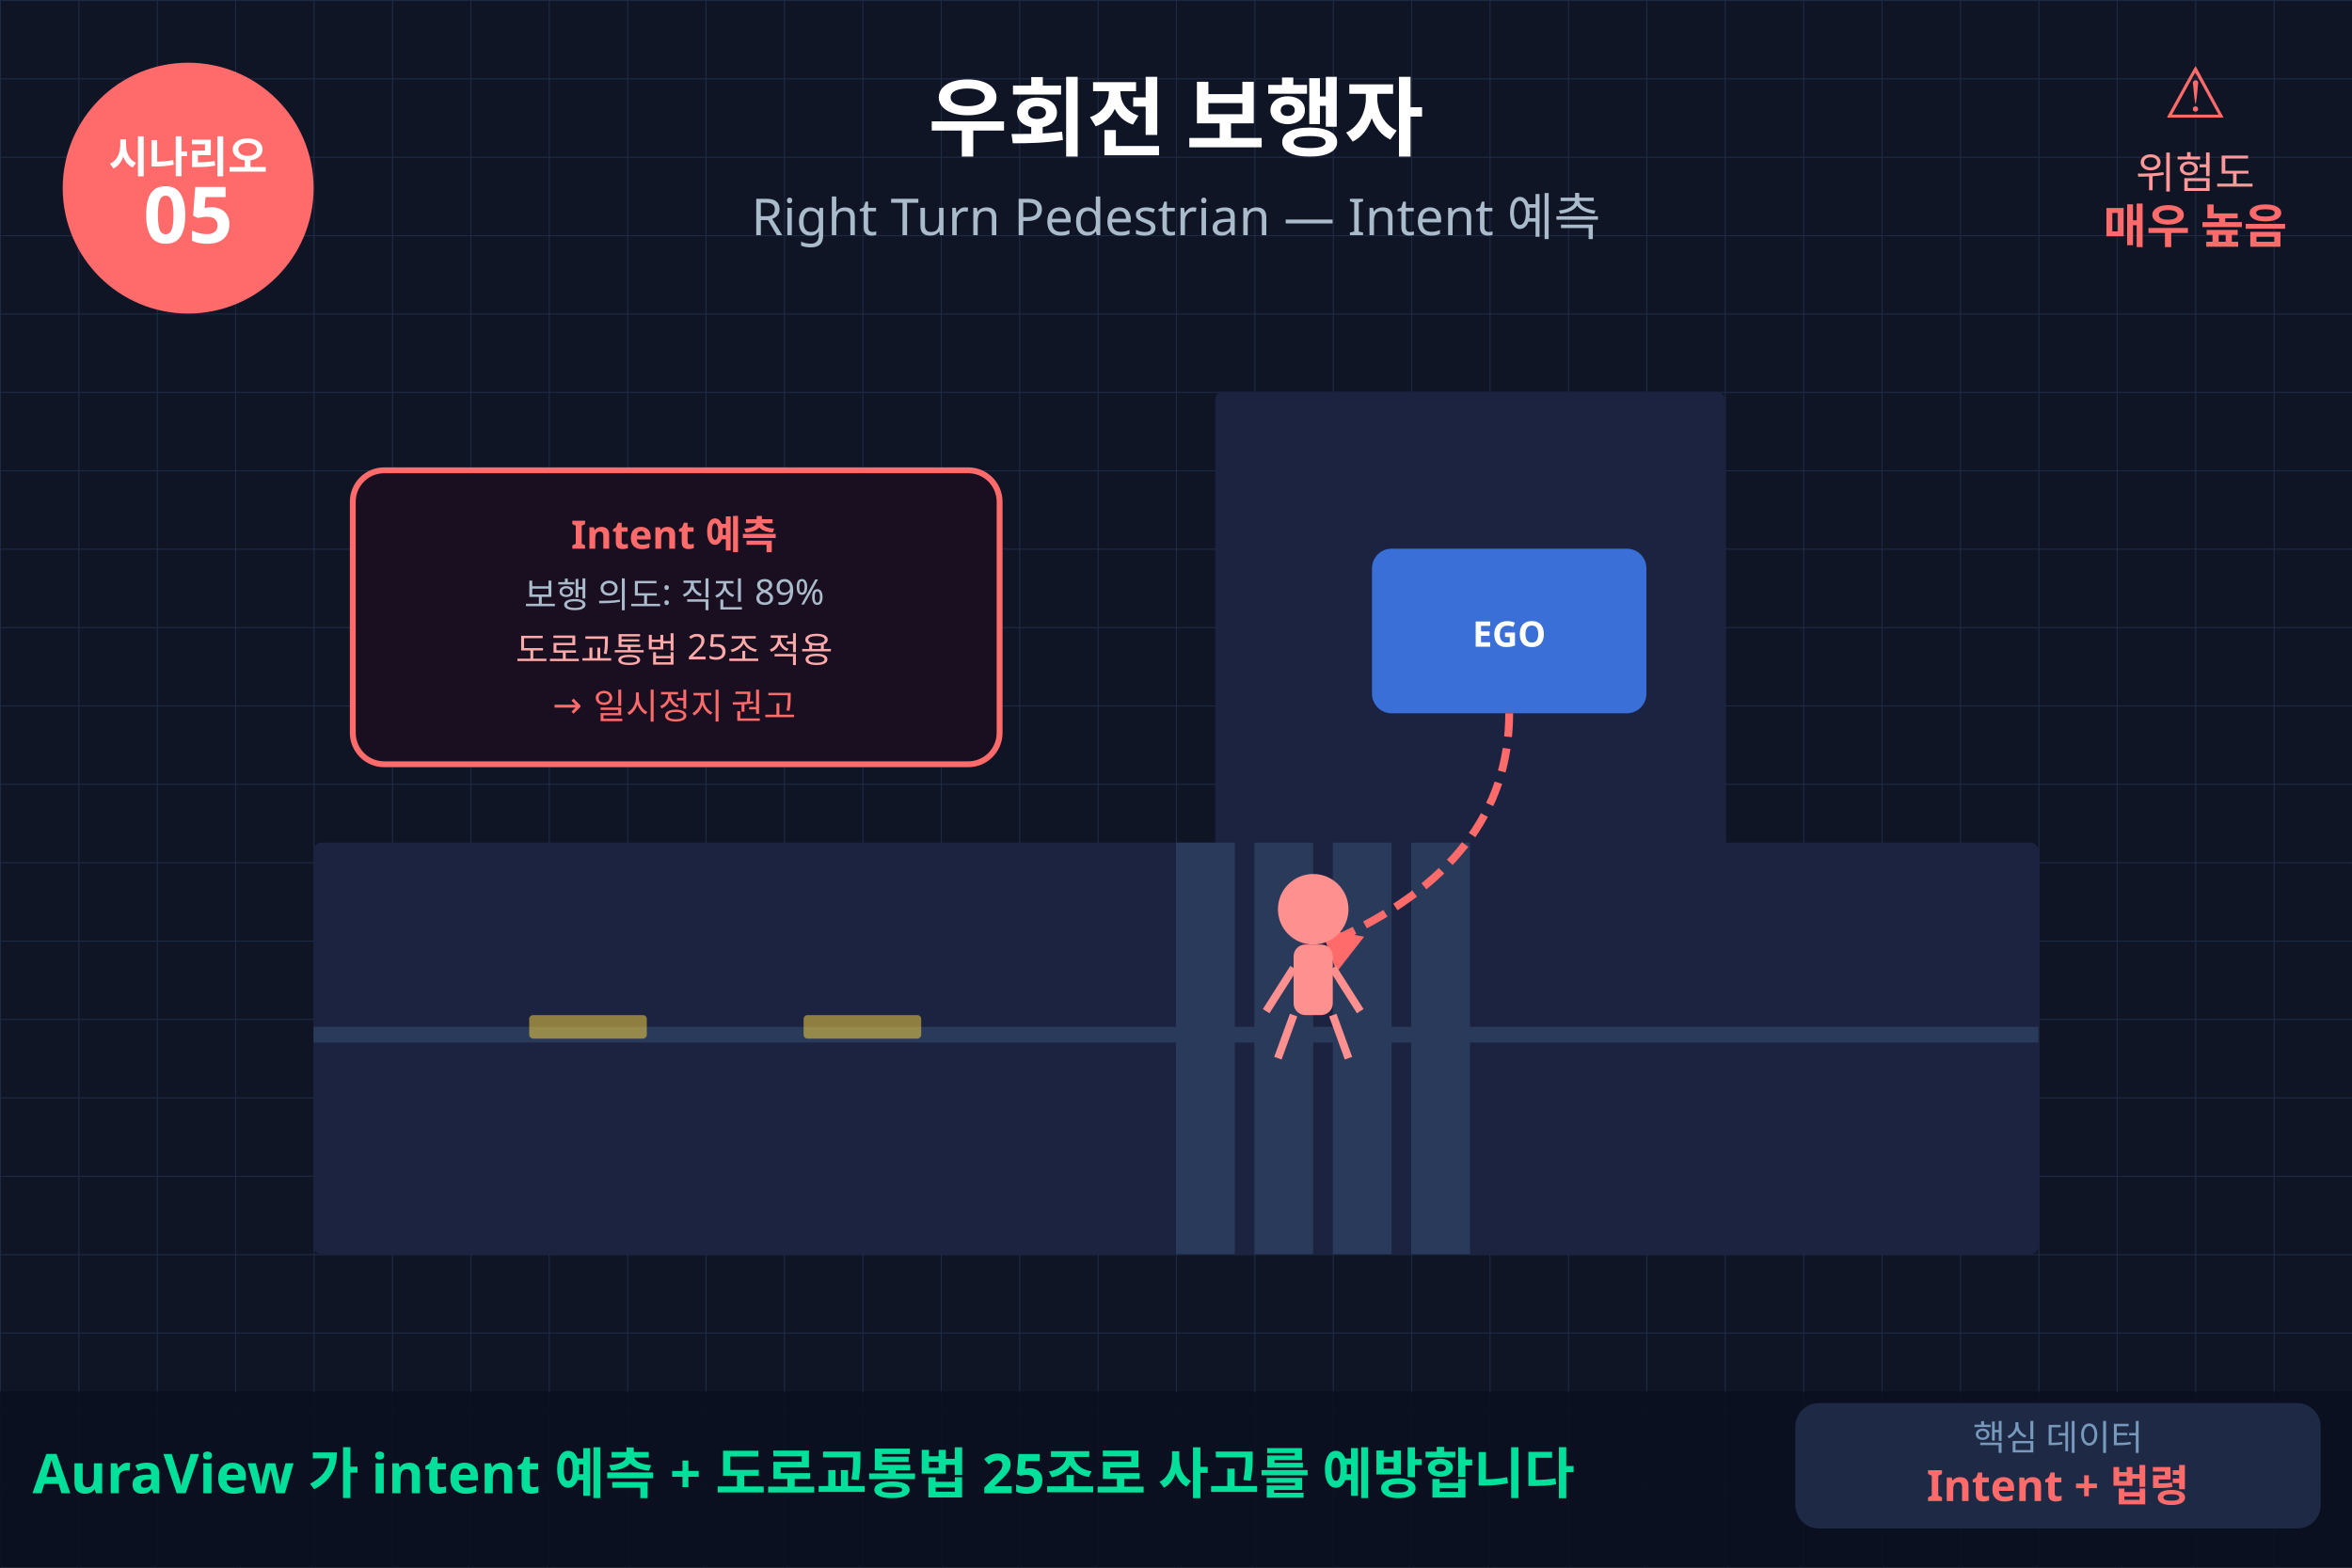
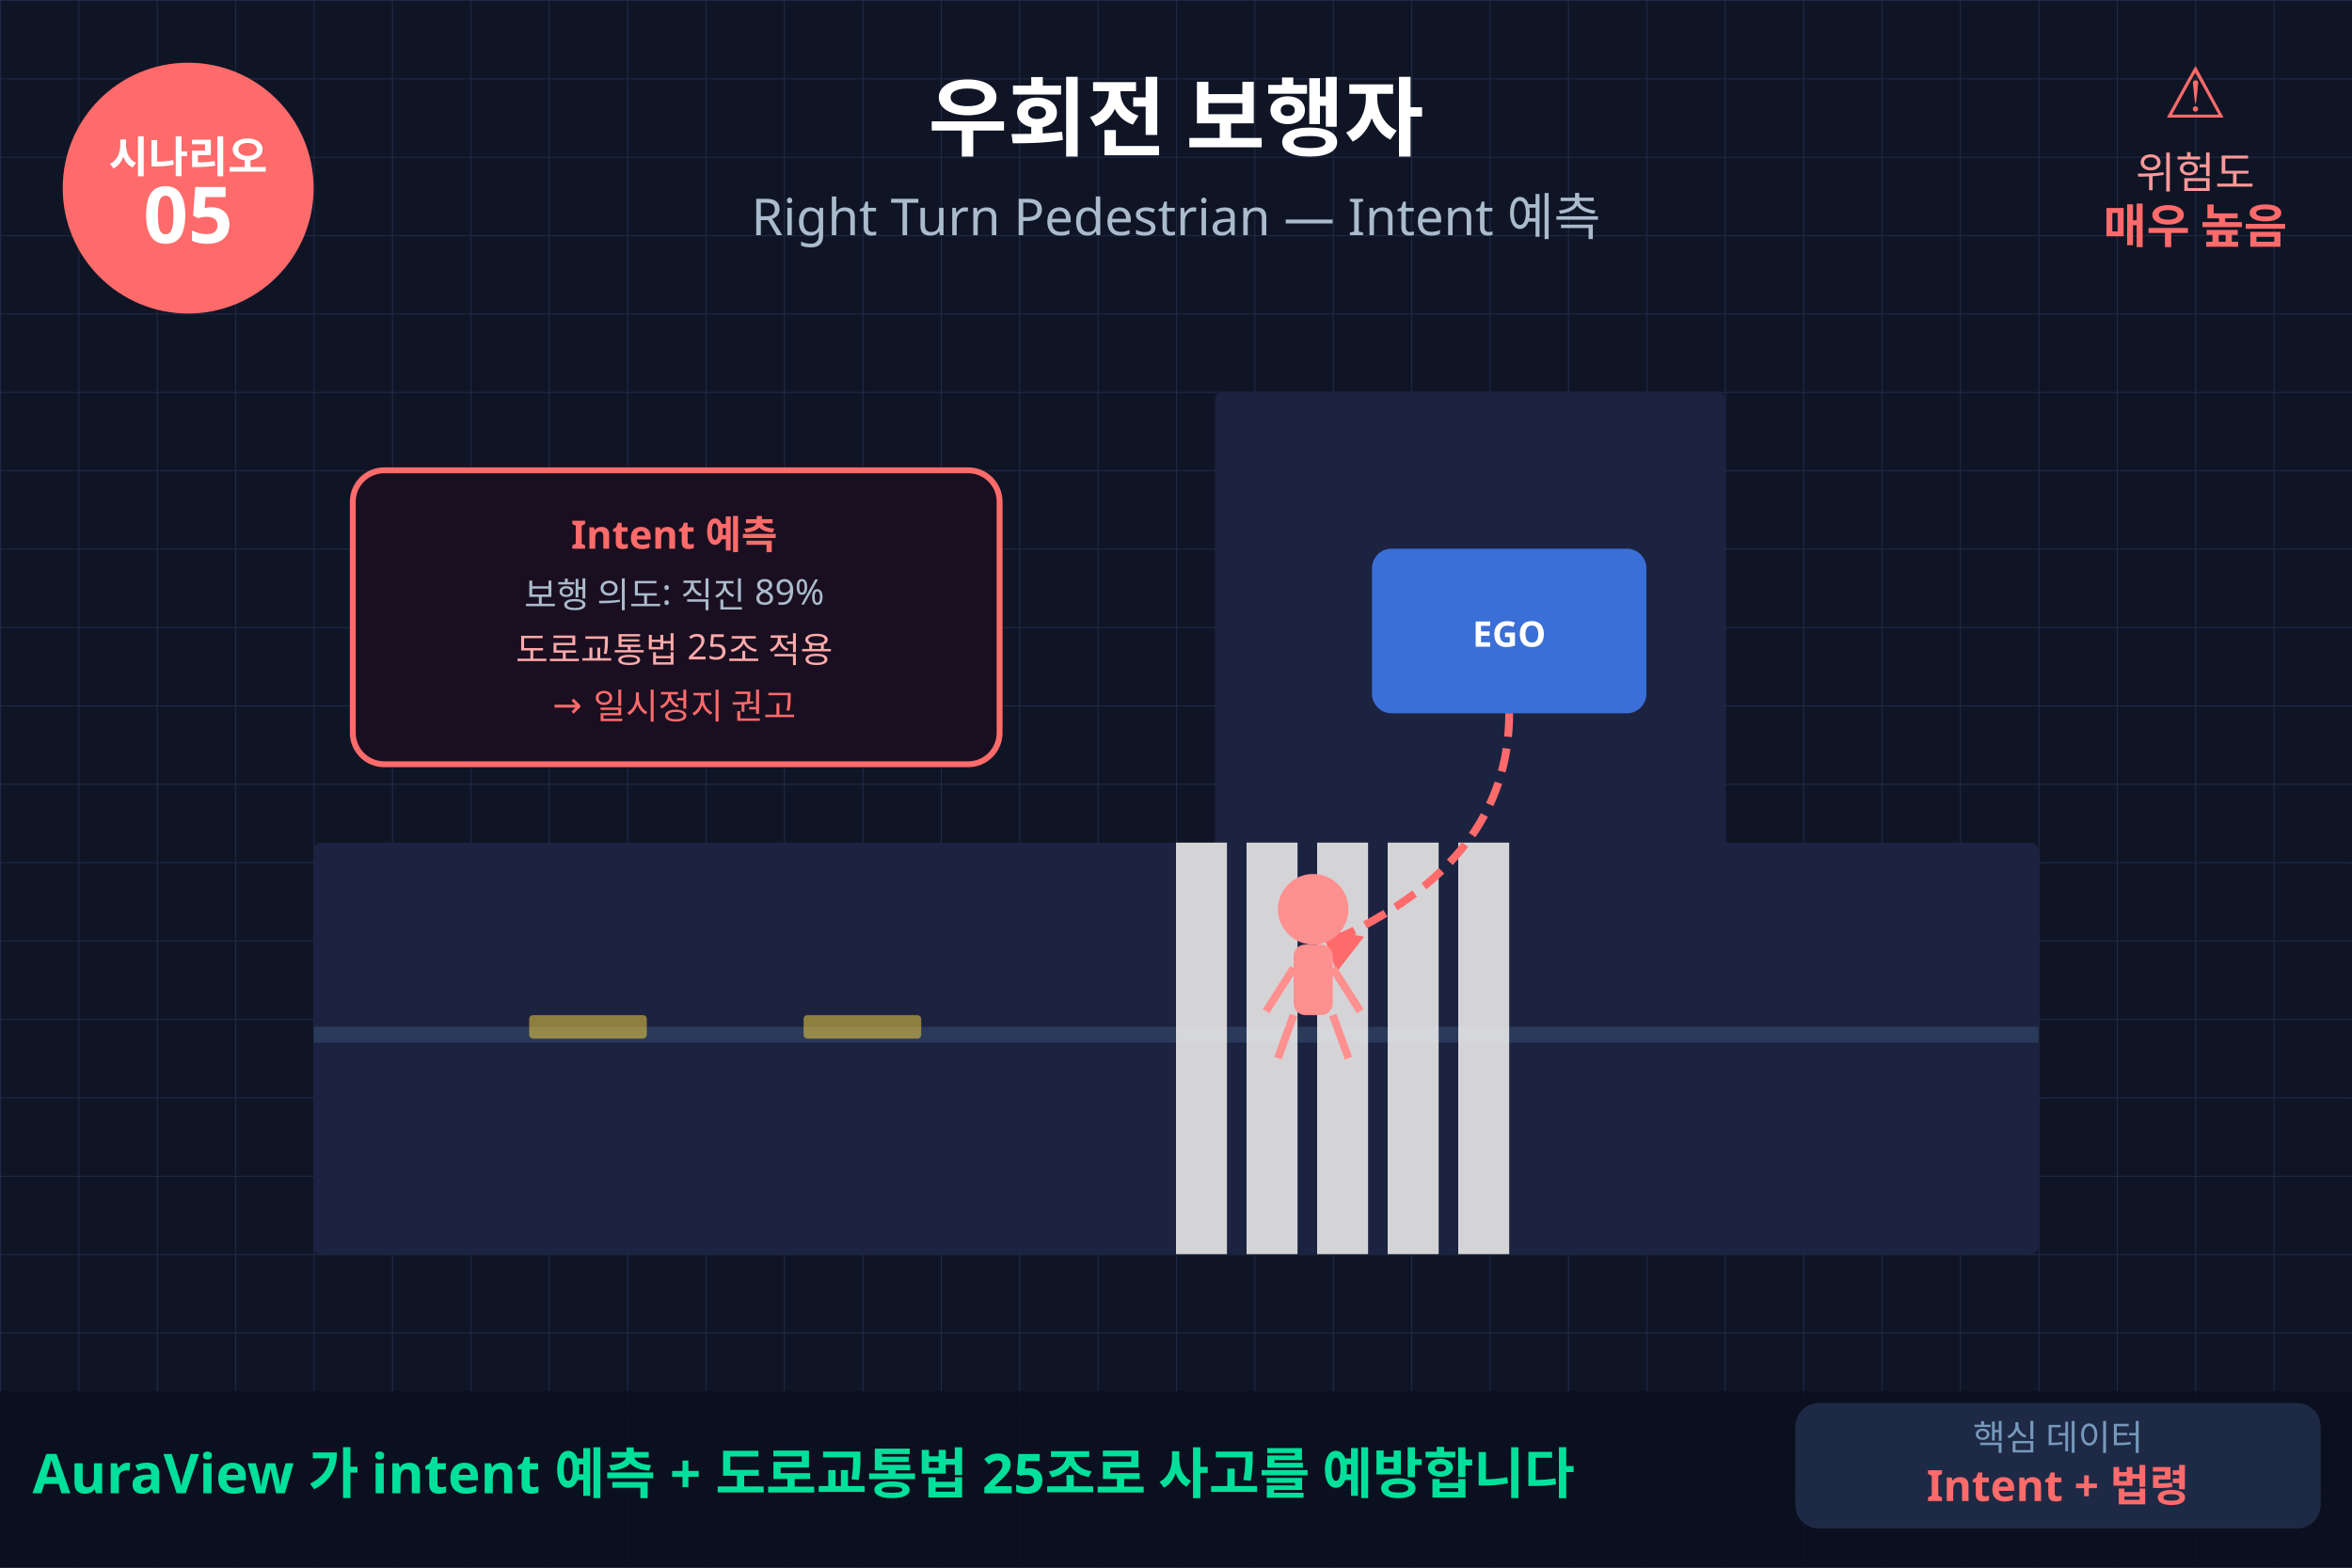
<svg xmlns="http://www.w3.org/2000/svg" viewBox="0 0 600 400" width="600" height="400" font-family="'Malgun Gothic','Apple SD Gothic Neo','Noto Sans KR',sans-serif">
  <rect width="600" height="400" fill="#0F1525" />
  <defs>
    <pattern id="grid5" width="20" height="20" patternUnits="userSpaceOnUse">
      <path d="M20 0 L0 0 0 20" fill="none" stroke="#1E2A45" stroke-width="0.5" />
    </pattern>
  </defs>
  <rect width="600" height="400" fill="url(#grid5)" />
  <circle cx="48" cy="48" r="32" fill="#FF6B6B" />
  <text x="48" y="44" text-anchor="middle" font-size="11" fill="white" font-weight="700">시나리오</text>
  <text x="48" y="62" text-anchor="middle" font-size="20" fill="white" font-weight="900">05</text>
  <text x="300" y="38" text-anchor="middle" font-size="22" font-weight="800" fill="white">우회전 보행자</text>
  <text x="300" y="60" text-anchor="middle" font-size="13" fill="#AABBCC">Right Turn Pedestrian — Intent 예측</text>
  <text x="560" y="30" text-anchor="middle" font-size="18" fill="#FF6B6B">⚠</text>
  <text x="560" y="48" text-anchor="middle" font-size="11" fill="#FF9999">위험도</text>
  <text x="560" y="62" text-anchor="middle" font-size="12" fill="#FF6B6B" font-weight="700">매우 높음</text>
  <rect x="80" y="215" width="440" height="105" rx="2" fill="#1C2340" />
  <rect x="310" y="100" width="130" height="120" rx="2" fill="#1C2340" />
  <rect x="80" y="262" width="440" height="4" fill="#2A3A5A" />
  <rect x="135" y="259" width="30" height="6" rx="1" fill="#FFD93D" opacity="0.5" />
  <rect x="205" y="259" width="30" height="6" rx="1" fill="#FFD93D" opacity="0.5" />
-   <rect x="300" y="215" width="15" height="105" fill="#2A3A5A" />
-   <rect x="320" y="215" width="15" height="105" fill="#2A3A5A" />
-   <rect x="340" y="215" width="15" height="105" fill="#2A3A5A" />
-   <rect x="360" y="215" width="15" height="105" fill="#2A3A5A" />
+   <rect x="300" y="215" width="13" height="105" fill="#E8E8E8" opacity="0.90" />
+   <rect x="318" y="215" width="13" height="105" fill="#E8E8E8" opacity="0.90" />
+   <rect x="336" y="215" width="13" height="105" fill="#E8E8E8" opacity="0.90" />
+   <rect x="354" y="215" width="13" height="105" fill="#E8E8E8" opacity="0.90" />
+   <rect x="372" y="215" width="13" height="105" fill="#E8E8E8" opacity="0.90" />
  <g>
    <rect x="350" y="140" width="70" height="42" rx="5" fill="#3A6FD8" transform="rotate(0,385,161)" />
    <text x="385" y="165" text-anchor="middle" font-size="9" fill="white" font-weight="700">EGO</text>
    <path d="M 385 182 Q 385 220 340 240" stroke="#FF6B6B" stroke-width="2" fill="none" stroke-dasharray="6,3" />
    <polygon points="337,237 341,248 348,239" fill="#FF6B6B" />
  </g>
  <g>
    <circle cx="335" cy="232" r="9" fill="#FF9090" />
    <rect x="330" y="241" width="10" height="18" rx="3" fill="#FF9090" />
    <line x1="330" y1="247" x2="323" y2="258" stroke="#FF9090" stroke-width="2" />
    <line x1="340" y1="247" x2="347" y2="258" stroke="#FF9090" stroke-width="2" />
    <line x1="330" y1="259" x2="326" y2="270" stroke="#FF9090" stroke-width="2" />
    <line x1="340" y1="259" x2="344" y2="270" stroke="#FF9090" stroke-width="2" />
  </g>
  <rect x="90" y="120" width="165" height="75" rx="8" fill="#1A0F20" stroke="#FF6B6B" stroke-width="1.5" />
  <text x="172" y="140" text-anchor="middle" font-size="10" fill="#FF6B6B" font-weight="700">Intent 예측</text>
  <text x="172" y="155" text-anchor="middle" font-size="9" fill="#AABBCC">보행 의도: 직진 89%</text>
  <text x="172" y="169" text-anchor="middle" font-size="9" fill="#FFAAAA">도로교통법 25조 적용</text>
  <text x="172" y="183" text-anchor="middle" font-size="9" fill="#FF6B6B">→ 일시정지 권고</text>
  <rect x="380" y="215" width="130" height="35" rx="5" fill="#2A0F0F" stroke="#FF6B6B" stroke-width="1.5" opacity="0">
    <animate attributeName="opacity" values="0;1;0" dur="1.5s" repeatCount="indefinite" />
  </rect>
  <text x="445" y="229" text-anchor="middle" font-size="10" fill="#FF4444" font-weight="700" opacity="0">
    <animate attributeName="opacity" values="0;1;0" dur="1.5s" repeatCount="indefinite" />
    충돌 위험!
  </text>
  <text x="445" y="244" text-anchor="middle" font-size="9" fill="#FF8888" opacity="0">
    <animate attributeName="opacity" values="0;1;0" dur="1.5s" repeatCount="indefinite" />
    즉시 제동 권고
  </text>
  <circle cx="335" cy="245" r="18" fill="none" stroke="#FF6B6B" stroke-width="2" opacity="0">
    <animate attributeName="r" values="18;38;18" dur="1.6s" repeatCount="indefinite" />
    <animate attributeName="opacity" values="0.9;0;0.9" dur="1.6s" repeatCount="indefinite" />
  </circle>
  <rect x="0" y="355" width="600" height="45" fill="#0A0F1E" opacity="0.9" />
  <text x="205" y="381" text-anchor="middle" font-size="14" fill="#00E09A" font-weight="600">AuraView 가 intent 예측 + 도로교통법 25조로 사고를 예방합니다</text>
  <rect x="458" y="358" width="134" height="32" rx="6" fill="#1E2A45" />
  <text x="525" y="370" text-anchor="middle" font-size="9" fill="#7799BB">핵심 데이터</text>
  <text x="525" y="383" text-anchor="middle" font-size="11" fill="#FF6B6B" font-weight="700">Intent + 법령</text>
</svg>
